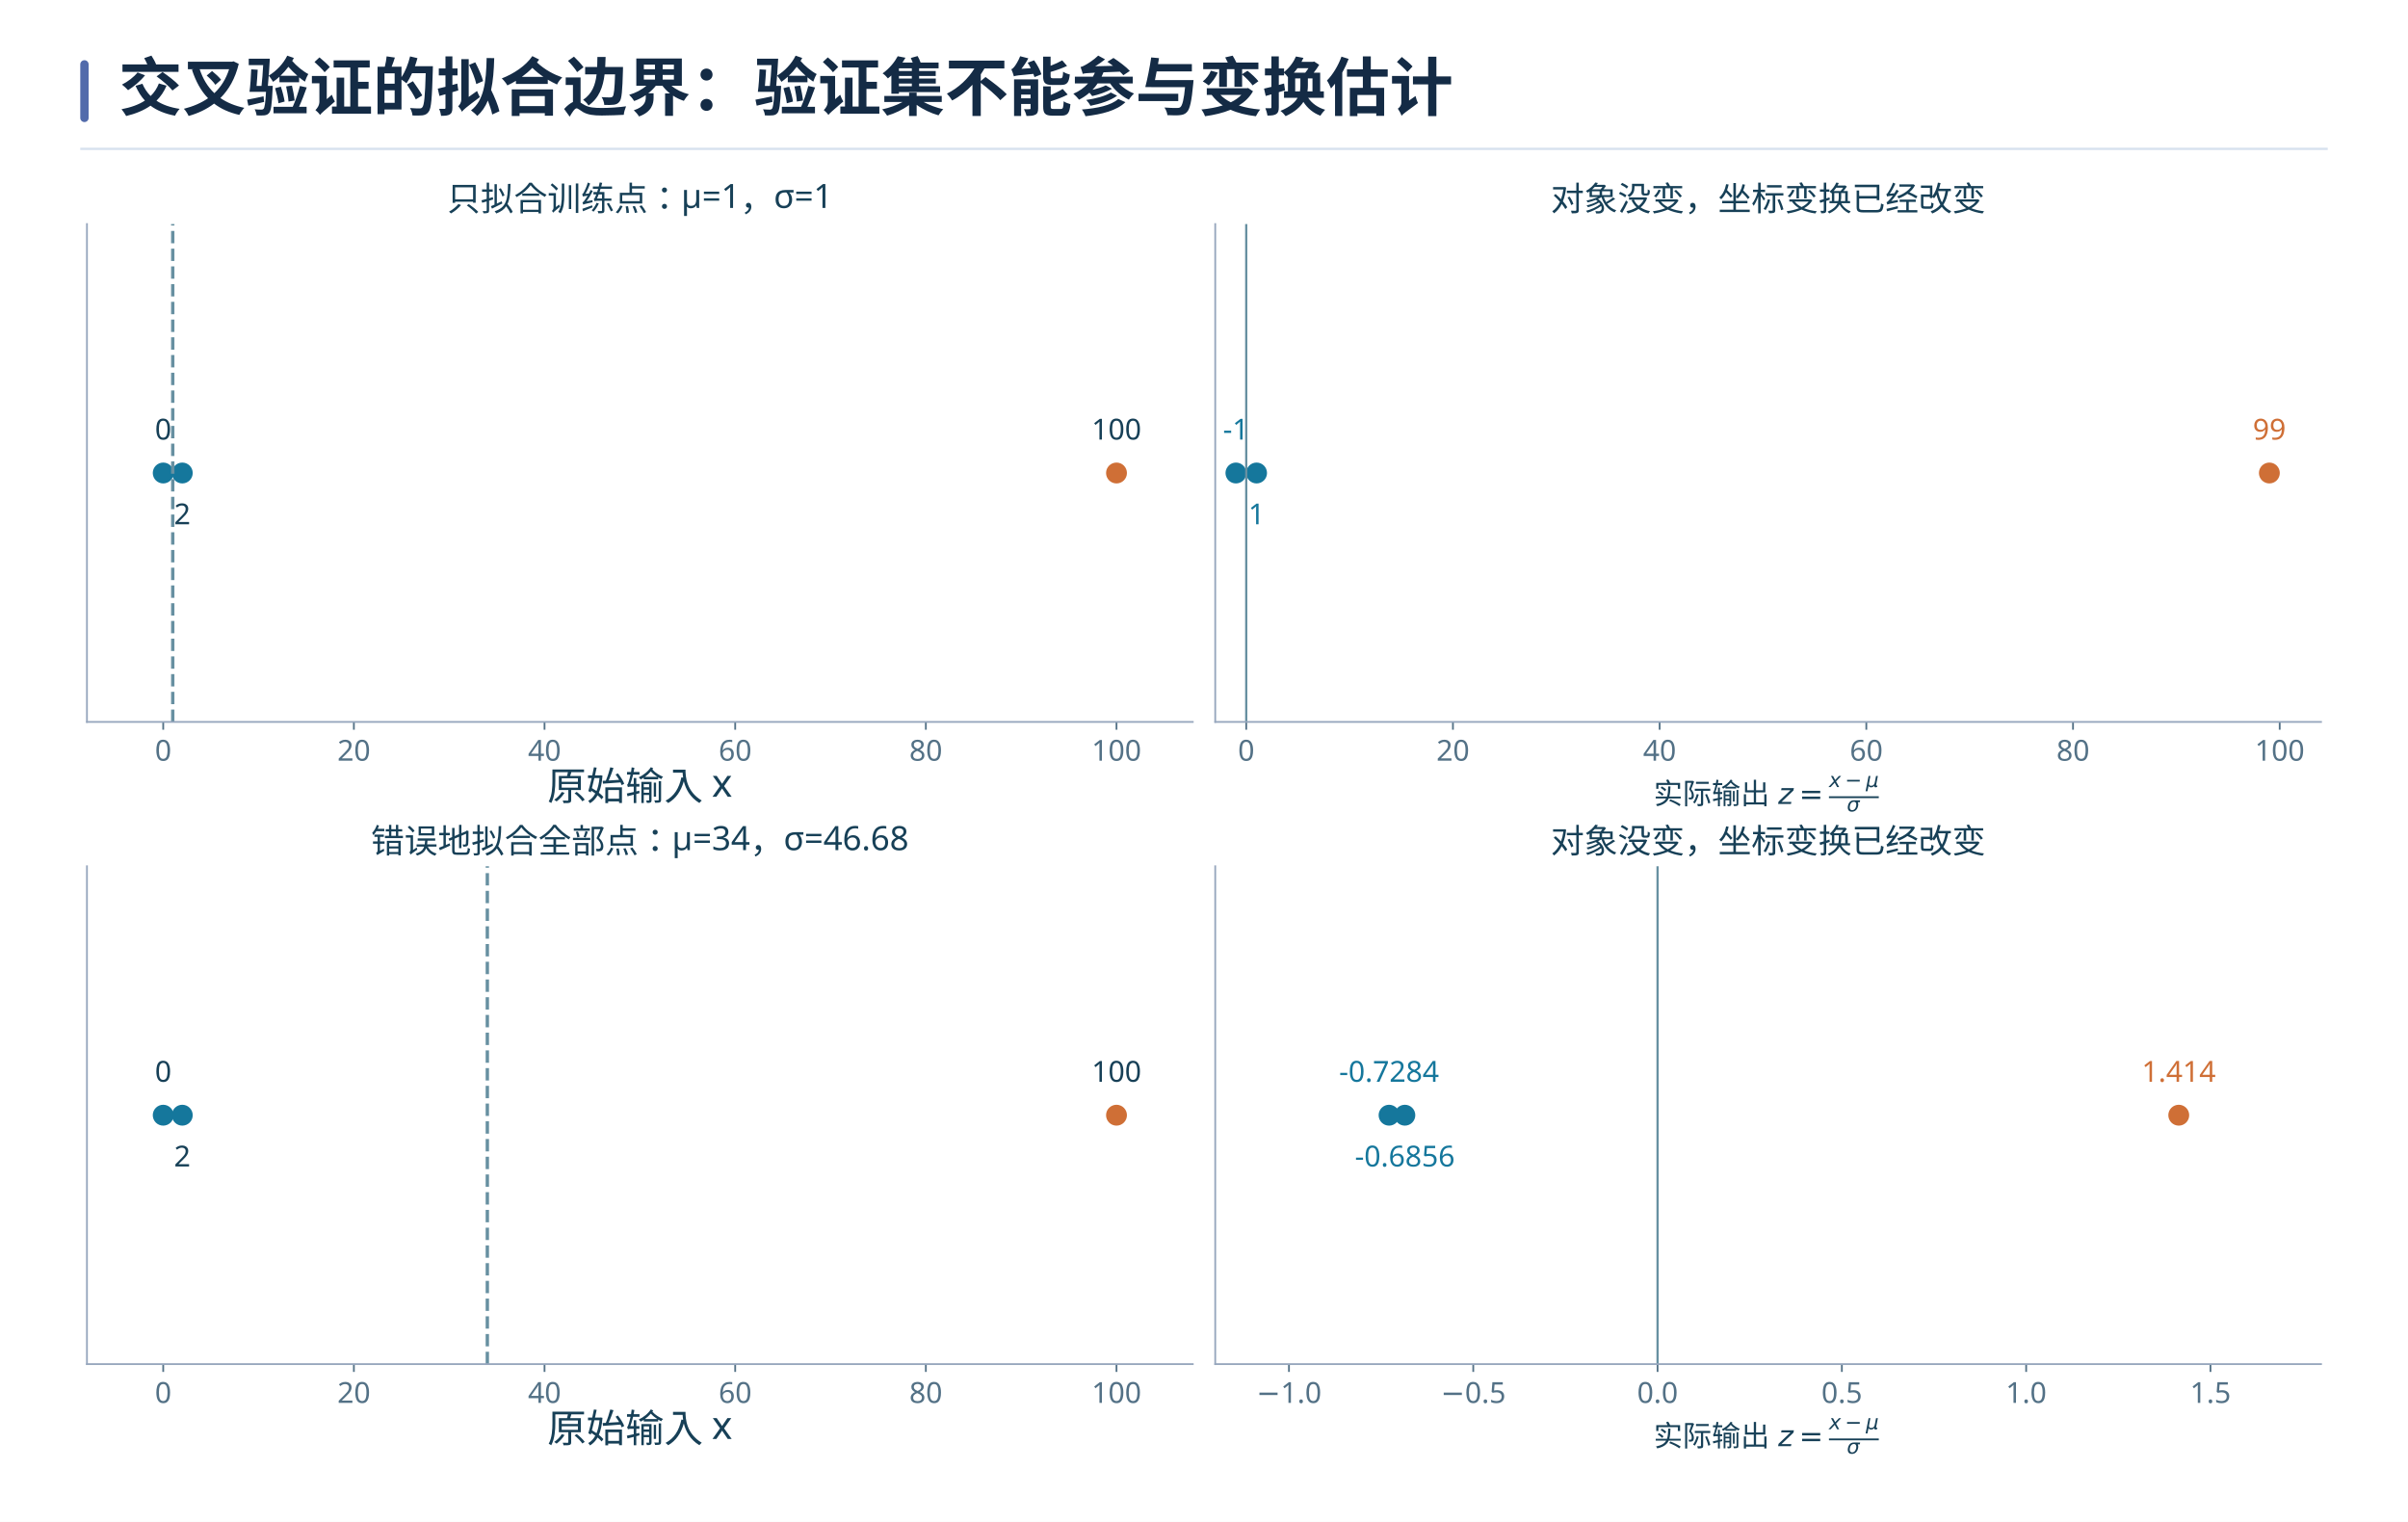
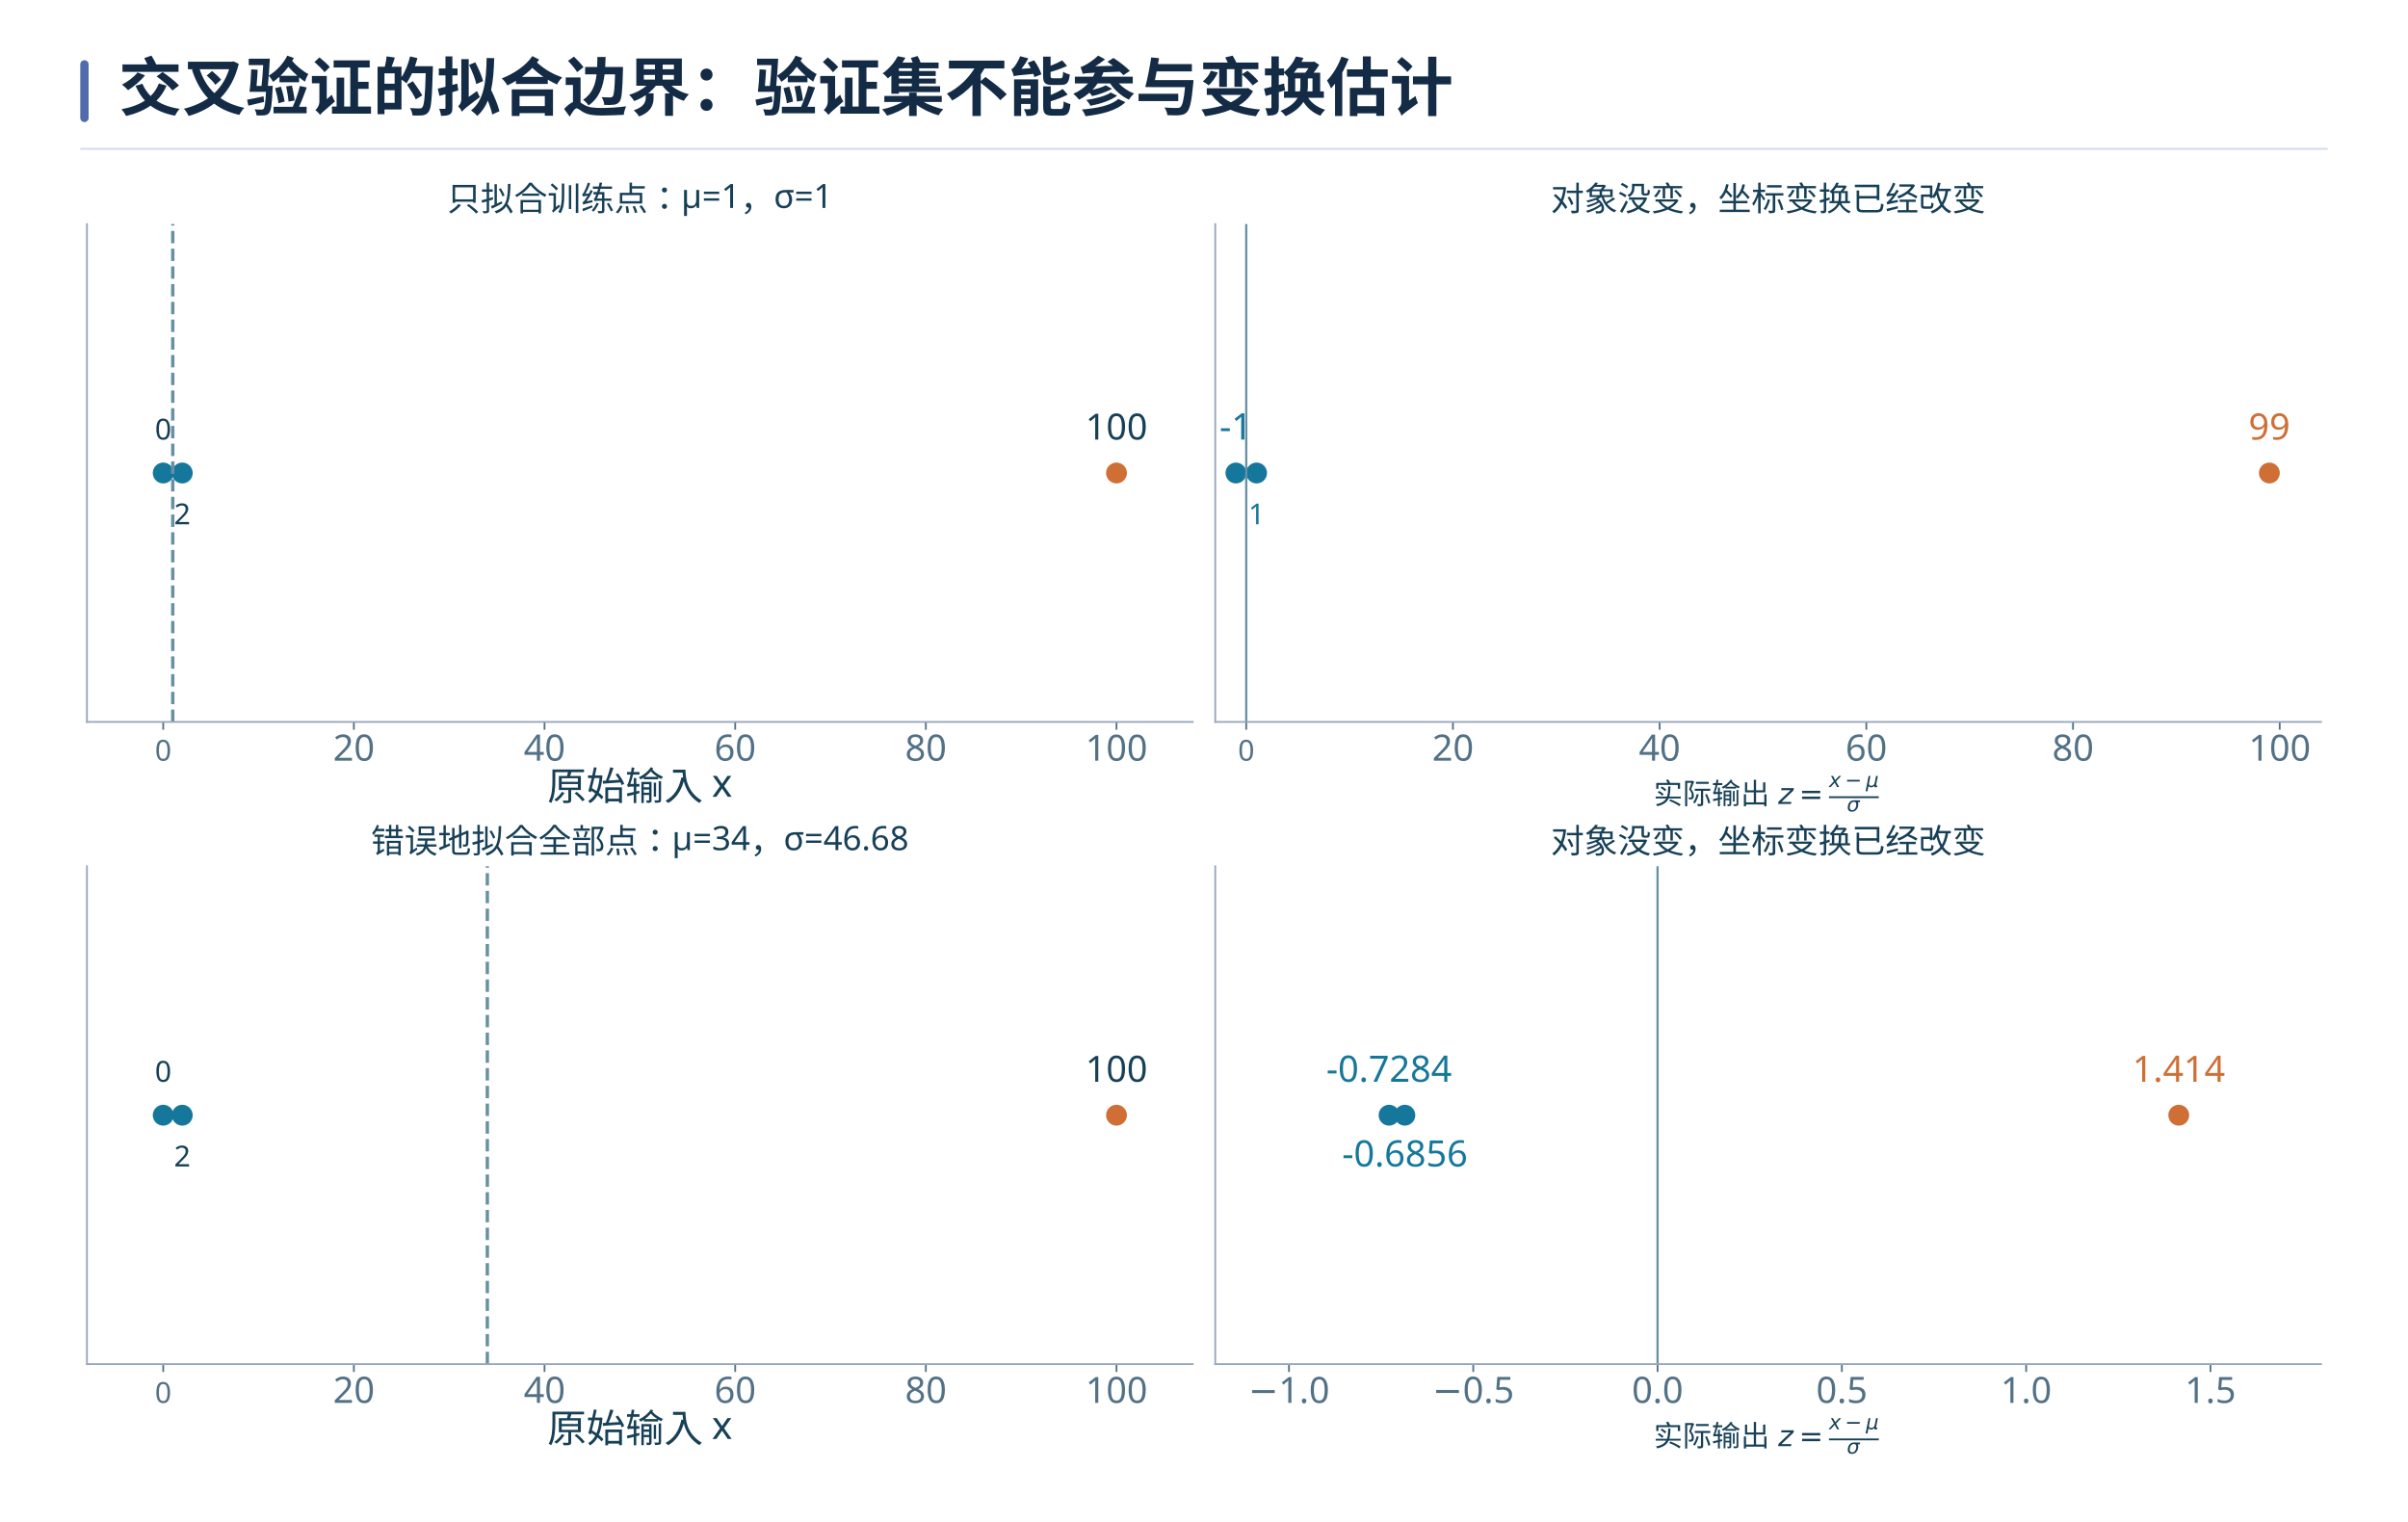
<svg xmlns="http://www.w3.org/2000/svg" xmlns:xlink="http://www.w3.org/1999/xlink" width="1440" height="910" viewBox="0 0 1440 910" role="img" aria-labelledby="book-plate-title">
  <rect width="1440" height="910" fill="#ffffff" />
  <g font-family="Microsoft YaHei, Noto Sans CJK SC, Arial, sans-serif">
    <rect x="48" y="36" width="5" height="37" rx="2.5" fill="#526bab" />
    <text x="71" y="66" font-size="38" font-weight="700" fill="#142b45">交叉验证的拟合边界：验证集不能参与变换估计</text>
    <path d="M48 89 H1392" stroke="#d7e1ee" stroke-width="1.4" />
  </g>
  <svg width="1344" height="768" viewBox="0 0 1008 576" version="1.1" x="48" y="106" overflow="hidden">
    <defs>
      <style type="text/css">*{stroke-linejoin: round; stroke-linecap: butt}</style>
    </defs>
    <g id="figure_1">
      <g id="patch_1">
        <path d="M 0 576 L 1008 576 L 1008 0 L 0 0 z " style="fill: #ffffff" />
      </g>
      <g id="axes_1">
        <g id="patch_2">
          <path d="M 3 244.256 L 498.96 244.256 L 498.96 20.991 L 3 20.991 z " style="fill: #ffffff" />
        </g>
        <g id="PathCollection_1">
          <defs>
            <path id="mc27ac53681" d="M 0 4.183 C 1.109 4.183 2.174 3.743 2.958 2.958 C 3.743 2.174 4.183 1.109 4.183 0 C 4.183 -1.109 3.743 -2.174 2.958 -2.958 C 2.174 -3.743 1.109 -4.183 0 -4.183 C -1.109 -4.183 -2.174 -3.743 -2.958 -2.958 C -3.743 -2.174 -4.183 -1.109 -4.183 0 C -4.183 1.109 -3.743 2.174 -2.958 2.958 C -2.174 3.743 -1.109 4.183 0 4.183 z " style="stroke: #15779c" />
          </defs>
          <g clip-path="url(#p30f805424d)">
            <use xlink:href="#mc27ac53681" x="37.204" y="132.624" style="fill: #15779c; stroke: #15779c" />
            <use xlink:href="#mc27ac53681" x="45.755" y="132.624" style="fill: #15779c; stroke: #15779c" />
          </g>
        </g>
        <g id="PathCollection_2">
          <defs>
            <path id="maf6f6023a9" d="M 0 4.183 C 1.109 4.183 2.174 3.743 2.958 2.958 C 3.743 2.174 4.183 1.109 4.183 0 C 4.183 -1.109 3.743 -2.174 2.958 -2.958 C 2.174 -3.743 1.109 -4.183 0 -4.183 C -1.109 -4.183 -2.174 -3.743 -2.958 -2.958 C -3.743 -2.174 -4.183 -1.109 -4.183 0 C -4.183 1.109 -3.743 2.174 -2.958 2.958 C -2.174 3.743 -1.109 4.183 0 4.183 z " style="stroke: #cf6f36" />
          </defs>
          <g clip-path="url(#p30f805424d)">
            <use xlink:href="#maf6f6023a9" x="464.756" y="132.624" style="fill: #cf6f36; stroke: #cf6f36" />
          </g>
        </g>
        <g id="matplotlib.axis_1">
          <g id="xtick_1">
            <g id="line2d_1">
              <defs>
                <path id="m1bde48a609" d="M 0 0 L 0 3.5 " style="stroke: #537186; stroke-width: 0.8" />
              </defs>
              <g>
                <use xlink:href="#m1bde48a609" x="37.204" y="244.256" style="fill: #537186; stroke: #537186; stroke-width: 0.8" />
              </g>
            </g>
            <g id="text_1">
              <text style="font-size: 13px; font-family: 'Microsoft YaHei'; text-anchor: middle; fill: #537186" x="37.204" y="261.648" transform="rotate(-0 37.20436 261.648)">0</text>
            </g>
          </g>
          <g id="xtick_2">
            <g id="line2d_2">
              <g>
                <use xlink:href="#m1bde48a609" x="122.715" y="244.256" style="fill: #537186; stroke: #537186; stroke-width: 0.8" />
              </g>
            </g>
            <g id="text_2">
-               <text style="font-size: 13px; font-family: 'Microsoft YaHei'; text-anchor: middle; fill: #537186" x="122.715" y="261.648" transform="rotate(-0 122.7147 261.648)">20</text>
+               <text style="font-size: 16.33px; font-family: 'Microsoft YaHei'; text-anchor: middle; fill: #537186" x="122.715" y="261.648" transform="rotate(-0 122.7147 261.648)">20</text>
            </g>
          </g>
          <g id="xtick_3">
            <g id="line2d_3">
              <g>
                <use xlink:href="#m1bde48a609" x="208.225" y="244.256" style="fill: #537186; stroke: #537186; stroke-width: 0.8" />
              </g>
            </g>
            <g id="text_3">
-               <text style="font-size: 13px; font-family: 'Microsoft YaHei'; text-anchor: middle; fill: #537186" x="208.225" y="261.648" transform="rotate(-0 208.225 261.648)">40</text>
+               <text style="font-size: 16.33px; font-family: 'Microsoft YaHei'; text-anchor: middle; fill: #537186" x="208.225" y="261.648" transform="rotate(-0 208.225 261.648)">40</text>
            </g>
          </g>
          <g id="xtick_4">
            <g id="line2d_4">
              <g>
                <use xlink:href="#m1bde48a609" x="293.735" y="244.256" style="fill: #537186; stroke: #537186; stroke-width: 0.8" />
              </g>
            </g>
            <g id="text_4">
-               <text style="font-size: 13px; font-family: 'Microsoft YaHei'; text-anchor: middle; fill: #537186" x="293.735" y="261.648" transform="rotate(-0 293.7353 261.648)">60</text>
+               <text style="font-size: 16.33px; font-family: 'Microsoft YaHei'; text-anchor: middle; fill: #537186" x="293.735" y="261.648" transform="rotate(-0 293.7353 261.648)">60</text>
            </g>
          </g>
          <g id="xtick_5">
            <g id="line2d_5">
              <g>
                <use xlink:href="#m1bde48a609" x="379.246" y="244.256" style="fill: #537186; stroke: #537186; stroke-width: 0.8" />
              </g>
            </g>
            <g id="text_5">
-               <text style="font-size: 13px; font-family: 'Microsoft YaHei'; text-anchor: middle; fill: #537186" x="379.246" y="261.648" transform="rotate(-0 379.2456 261.648)">80</text>
+               <text style="font-size: 16.33px; font-family: 'Microsoft YaHei'; text-anchor: middle; fill: #537186" x="379.246" y="261.648" transform="rotate(-0 379.2456 261.648)">80</text>
            </g>
          </g>
          <g id="xtick_6">
            <g id="line2d_6">
              <g>
                <use xlink:href="#m1bde48a609" x="464.756" y="244.256" style="fill: #537186; stroke: #537186; stroke-width: 0.8" />
              </g>
            </g>
            <g id="text_6">
-               <text style="font-size: 13px; font-family: 'Microsoft YaHei'; text-anchor: middle; fill: #537186" x="464.756" y="261.648" transform="rotate(-0 464.7559 261.648)">100</text>
+               <text style="font-size: 16.22px; font-family: 'Microsoft YaHei'; text-anchor: middle; fill: #537186" x="464.756" y="261.648" transform="rotate(-0 464.7559 261.648)">100</text>
            </g>
          </g>
          <g id="text_7">
            <text style="font-size: 17.46px; font-family: 'Microsoft YaHei'; text-anchor: middle; fill: #174057" x="250.98" y="279.272" transform="rotate(-0 250.9801 279.2716)">原始输入 x</text>
          </g>
        </g>
        <g id="matplotlib.axis_2" />
        <g id="line2d_7">
          <path d="M 41.48 244.256 L 41.48 20.991 " clip-path="url(#p30f805424d)" style="fill: none; stroke-dasharray: 5.55,2.4; stroke-dashoffset: 0; stroke: #6790a1; stroke-width: 1.5" />
        </g>
        <g id="patch_3">
          <path d="M 3 244.256 L 3 20.991 " style="fill: none; stroke: #96a6bd; stroke-width: 0.8; stroke-linejoin: miter; stroke-linecap: square" />
        </g>
        <g id="patch_4">
          <path d="M 3 244.256 L 498.96 244.256 " style="fill: none; stroke: #96a6bd; stroke-width: 0.8; stroke-linejoin: miter; stroke-linecap: square" />
        </g>
        <g id="text_8">
          <text style="font-size: 13px; font-family: 'Microsoft YaHei'; text-anchor: middle; fill: #174057" x="37.204" y="117.624" transform="rotate(-0 37.20436 117.6235)">0</text>
        </g>
        <g id="text_9">
          <text style="font-size: 13px; font-family: 'Microsoft YaHei'; text-anchor: middle; fill: #174057" x="45.755" y="155.624" transform="rotate(-0 45.75539 155.6235)">2</text>
        </g>
        <g id="text_10">
-           <text style="font-size: 13px; font-family: 'Microsoft YaHei'; text-anchor: middle; fill: #174057" x="464.756" y="117.624" transform="rotate(-0 464.7559 117.6235)">100</text>
+           <text style="font-size: 16.22px; font-family: 'Microsoft YaHei'; text-anchor: middle; fill: #174057" x="464.756" y="117.624" transform="rotate(-0 464.7559 117.6235)">100</text>
        </g>
        <g id="text_11">
          <text style="font-size: 15px; font-family: 'Microsoft YaHei'; text-anchor: middle; fill: #174057" x="250.98" y="14.991" transform="rotate(-0 250.9801 14.99086)">只拟合训练点：μ=1，σ=1</text>
        </g>
      </g>
      <g id="axes_2">
        <g id="patch_5">
          <path d="M 509.04 244.256 L 1005 244.256 L 1005 20.991 L 509.04 20.991 z " style="fill: #ffffff" />
        </g>
        <g id="PathCollection_3">
          <defs>
            <path id="C0_0_fd7e478683" d="M 0 4.183 C 1.109 4.183 2.174 3.743 2.958 2.958 C 3.743 2.174 4.183 1.109 4.183 -0 C 4.183 -1.109 3.743 -2.174 2.958 -2.958 C 2.174 -3.743 1.109 -4.183 0 -4.183 C -1.109 -4.183 -2.174 -3.743 -2.958 -2.958 C -3.743 -2.174 -4.183 -1.109 -4.183 0 C -4.183 1.109 -3.743 2.174 -2.958 2.958 C -2.174 3.743 -1.109 4.183 0 4.183 z " />
          </defs>
          <g clip-path="url(#p807c20717e)">
            <use xlink:href="#C0_0_fd7e478683" x="518.31" y="132.624" style="fill: #15779c; stroke: #15779c" />
          </g>
          <g clip-path="url(#p807c20717e)">
            <use xlink:href="#C0_0_fd7e478683" x="527.581" y="132.624" style="fill: #15779c; stroke: #15779c" />
          </g>
          <g clip-path="url(#p807c20717e)">
            <use xlink:href="#C0_0_fd7e478683" x="981.824" y="132.624" style="fill: #cf6f36; stroke: #cf6f36" />
          </g>
        </g>
        <g id="matplotlib.axis_3">
          <g id="xtick_7">
            <g id="line2d_8">
              <g>
                <use xlink:href="#m1bde48a609" x="522.945" y="244.256" style="fill: #537186; stroke: #537186; stroke-width: 0.8" />
              </g>
            </g>
            <g id="text_12">
              <text style="font-size: 13px; font-family: 'Microsoft YaHei'; text-anchor: middle; fill: #537186" x="522.945" y="261.648" transform="rotate(-0 522.9454 261.648)">0</text>
            </g>
          </g>
          <g id="xtick_8">
            <g id="line2d_9">
              <g>
                <use xlink:href="#m1bde48a609" x="615.648" y="244.256" style="fill: #537186; stroke: #537186; stroke-width: 0.8" />
              </g>
            </g>
            <g id="text_13">
-               <text style="font-size: 13px; font-family: 'Microsoft YaHei'; text-anchor: middle; fill: #537186" x="615.648" y="261.648" transform="rotate(-0 615.6482 261.648)">20</text>
+               <text style="font-size: 16.33px; font-family: 'Microsoft YaHei'; text-anchor: middle; fill: #537186" x="615.648" y="261.648" transform="rotate(-0 615.6482 261.648)">20</text>
            </g>
          </g>
          <g id="xtick_9">
            <g id="line2d_10">
              <g>
                <use xlink:href="#m1bde48a609" x="708.351" y="244.256" style="fill: #537186; stroke: #537186; stroke-width: 0.8" />
              </g>
            </g>
            <g id="text_14">
-               <text style="font-size: 13px; font-family: 'Microsoft YaHei'; text-anchor: middle; fill: #537186" x="708.351" y="261.648" transform="rotate(-0 708.3509 261.648)">40</text>
+               <text style="font-size: 16.33px; font-family: 'Microsoft YaHei'; text-anchor: middle; fill: #537186" x="708.351" y="261.648" transform="rotate(-0 708.3509 261.648)">40</text>
            </g>
          </g>
          <g id="xtick_10">
            <g id="line2d_11">
              <g>
                <use xlink:href="#m1bde48a609" x="801.054" y="244.256" style="fill: #537186; stroke: #537186; stroke-width: 0.8" />
              </g>
            </g>
            <g id="text_15">
-               <text style="font-size: 13px; font-family: 'Microsoft YaHei'; text-anchor: middle; fill: #537186" x="801.054" y="261.648" transform="rotate(-0 801.0537 261.648)">60</text>
+               <text style="font-size: 16.33px; font-family: 'Microsoft YaHei'; text-anchor: middle; fill: #537186" x="801.054" y="261.648" transform="rotate(-0 801.0537 261.648)">60</text>
            </g>
          </g>
          <g id="xtick_11">
            <g id="line2d_12">
              <g>
                <use xlink:href="#m1bde48a609" x="893.756" y="244.256" style="fill: #537186; stroke: #537186; stroke-width: 0.8" />
              </g>
            </g>
            <g id="text_16">
-               <text style="font-size: 13px; font-family: 'Microsoft YaHei'; text-anchor: middle; fill: #537186" x="893.756" y="261.648" transform="rotate(-0 893.7564 261.648)">80</text>
+               <text style="font-size: 16.33px; font-family: 'Microsoft YaHei'; text-anchor: middle; fill: #537186" x="893.756" y="261.648" transform="rotate(-0 893.7564 261.648)">80</text>
            </g>
          </g>
          <g id="xtick_12">
            <g id="line2d_13">
              <g>
                <use xlink:href="#m1bde48a609" x="986.459" y="244.256" style="fill: #537186; stroke: #537186; stroke-width: 0.8" />
              </g>
            </g>
            <g id="text_17">
-               <text style="font-size: 13px; font-family: 'Microsoft YaHei'; text-anchor: middle; fill: #537186" x="986.459" y="261.648" transform="rotate(-0 986.4592 261.648)">100</text>
+               <text style="font-size: 16.22px; font-family: 'Microsoft YaHei'; text-anchor: middle; fill: #537186" x="986.459" y="261.648" transform="rotate(-0 986.4592 261.648)">100</text>
            </g>
          </g>
          <g id="text_18">
            <g style="fill: #174057" transform="translate(705.6699 281.4898)">
              <text>
                <tspan x="0" y="-0.436" style="font-size: 13px; font-family: 'Microsoft YaHei'; fill: #174057">实</tspan>
                <tspan x="13" y="-0.436" style="font-size: 13px; font-family: 'Microsoft YaHei'; fill: #174057">际</tspan>
                <tspan x="26" y="-0.436" style="font-size: 13px; font-family: 'Microsoft YaHei'; fill: #174057">输</tspan>
                <tspan x="39" y="-0.436" style="font-size: 13px; font-family: 'Microsoft YaHei'; fill: #174057">出</tspan>
                <tspan x="52" y="-0.436" style="font-size: 13px; font-family: 'Microsoft YaHei'; fill: #174057"> </tspan>
                <tspan x="55.847" y="-0.436" style="font-style: oblique; font-size: 13px; font-family: 'DejaVu Sans'; fill: #174057">z</tspan>
                <tspan x="65.203" y="-0.436" style="font-size: 13px; font-family: 'DejaVu Sans'; fill: #174057">=</tspan>
                <tspan x="78.628" y="-8.023" style="font-style: oblique; font-size: 9.1px; font-family: 'DejaVu Sans'; fill: #174057">x</tspan>
                <tspan x="86.628" y="2.908" style="font-style: oblique; font-size: 9.1px; font-family: 'DejaVu Sans'; fill: #174057">σ</tspan>
                <tspan x="95.184" y="-8.023" style="font-style: oblique; font-size: 9.1px; font-family: 'DejaVu Sans'; fill: #174057">μ</tspan>
                <tspan x="85.787" y="-8.023" style="font-size: 9.1px; font-family: 'DejaVu Sans'; fill: #174057">−</tspan>
              </text>
              <rect x="78.628" y="-3.881" width="22.346" height="0.812" />
            </g>
          </g>
        </g>
        <g id="matplotlib.axis_4" />
        <g id="line2d_14">
          <path d="M 522.945 244.256 L 522.945 20.991 " clip-path="url(#p807c20717e)" style="fill: none; stroke: #6790a1; stroke-linecap: square" />
        </g>
        <g id="patch_6">
          <path d="M 509.04 244.256 L 509.04 20.991 " style="fill: none; stroke: #96a6bd; stroke-width: 0.8; stroke-linejoin: miter; stroke-linecap: square" />
        </g>
        <g id="patch_7">
          <path d="M 509.04 244.256 L 1005 244.256 " style="fill: none; stroke: #96a6bd; stroke-width: 0.8; stroke-linejoin: miter; stroke-linecap: square" />
        </g>
        <g id="text_19">
-           <text style="font-size: 13px; font-family: 'Microsoft YaHei'; text-anchor: middle; fill: #15779c" x="518.31" y="117.624" transform="rotate(-0 518.3103 117.6235)">-1</text>
+           <text style="font-size: 16.49px; font-family: 'Microsoft YaHei'; text-anchor: middle; fill: #15779c" x="518.31" y="117.624" transform="rotate(-0 518.3103 117.6235)">-1</text>
        </g>
        <g id="text_20">
          <text style="font-size: 13px; font-family: 'Microsoft YaHei'; text-anchor: middle; fill: #15779c" x="527.581" y="155.624" transform="rotate(-0 527.5806 155.6235)">1</text>
        </g>
        <g id="text_21">
-           <text style="font-size: 13px; font-family: 'Microsoft YaHei'; text-anchor: middle; fill: #cf6f36" x="981.824" y="117.624" transform="rotate(-0 981.8241 117.6235)">99</text>
+           <text style="font-size: 16.33px; font-family: 'Microsoft YaHei'; text-anchor: middle; fill: #cf6f36" x="981.824" y="117.624" transform="rotate(-0 981.8241 117.6235)">99</text>
        </g>
        <g id="text_22">
          <text style="font-size: 15px; font-family: 'Microsoft YaHei'; text-anchor: middle; fill: #174057" x="757.02" y="14.991" transform="rotate(-0 757.0199 14.99086)">对象没变，坐标变换已经改变</text>
        </g>
      </g>
      <g id="axes_3">
        <g id="patch_8">
          <path d="M 3 532.256 L 498.96 532.256 L 498.96 308.991 L 3 308.991 z " style="fill: #ffffff" />
        </g>
        <g id="PathCollection_4">
          <g clip-path="url(#p3cd3c41c37)">
            <use xlink:href="#mc27ac53681" x="37.204" y="420.624" style="fill: #15779c; stroke: #15779c" />
            <use xlink:href="#mc27ac53681" x="45.755" y="420.624" style="fill: #15779c; stroke: #15779c" />
          </g>
        </g>
        <g id="PathCollection_5">
          <g clip-path="url(#p3cd3c41c37)">
            <use xlink:href="#maf6f6023a9" x="464.756" y="420.624" style="fill: #cf6f36; stroke: #cf6f36" />
          </g>
        </g>
        <g id="matplotlib.axis_5">
          <g id="xtick_13">
            <g id="line2d_15">
              <g>
                <use xlink:href="#m1bde48a609" x="37.204" y="532.256" style="fill: #537186; stroke: #537186; stroke-width: 0.8" />
              </g>
            </g>
            <g id="text_23">
              <text style="font-size: 13px; font-family: 'Microsoft YaHei'; text-anchor: middle; fill: #537186" x="37.204" y="549.648" transform="rotate(-0 37.20436 549.648)">0</text>
            </g>
          </g>
          <g id="xtick_14">
            <g id="line2d_16">
              <g>
                <use xlink:href="#m1bde48a609" x="122.715" y="532.256" style="fill: #537186; stroke: #537186; stroke-width: 0.8" />
              </g>
            </g>
            <g id="text_24">
-               <text style="font-size: 13px; font-family: 'Microsoft YaHei'; text-anchor: middle; fill: #537186" x="122.715" y="549.648" transform="rotate(-0 122.7147 549.648)">20</text>
+               <text style="font-size: 16.33px; font-family: 'Microsoft YaHei'; text-anchor: middle; fill: #537186" x="122.715" y="549.648" transform="rotate(-0 122.7147 549.648)">20</text>
            </g>
          </g>
          <g id="xtick_15">
            <g id="line2d_17">
              <g>
                <use xlink:href="#m1bde48a609" x="208.225" y="532.256" style="fill: #537186; stroke: #537186; stroke-width: 0.8" />
              </g>
            </g>
            <g id="text_25">
-               <text style="font-size: 13px; font-family: 'Microsoft YaHei'; text-anchor: middle; fill: #537186" x="208.225" y="549.648" transform="rotate(-0 208.225 549.648)">40</text>
+               <text style="font-size: 16.33px; font-family: 'Microsoft YaHei'; text-anchor: middle; fill: #537186" x="208.225" y="549.648" transform="rotate(-0 208.225 549.648)">40</text>
            </g>
          </g>
          <g id="xtick_16">
            <g id="line2d_18">
              <g>
                <use xlink:href="#m1bde48a609" x="293.735" y="532.256" style="fill: #537186; stroke: #537186; stroke-width: 0.8" />
              </g>
            </g>
            <g id="text_26">
-               <text style="font-size: 13px; font-family: 'Microsoft YaHei'; text-anchor: middle; fill: #537186" x="293.735" y="549.648" transform="rotate(-0 293.7353 549.648)">60</text>
+               <text style="font-size: 16.33px; font-family: 'Microsoft YaHei'; text-anchor: middle; fill: #537186" x="293.735" y="549.648" transform="rotate(-0 293.7353 549.648)">60</text>
            </g>
          </g>
          <g id="xtick_17">
            <g id="line2d_19">
              <g>
                <use xlink:href="#m1bde48a609" x="379.246" y="532.256" style="fill: #537186; stroke: #537186; stroke-width: 0.8" />
              </g>
            </g>
            <g id="text_27">
-               <text style="font-size: 13px; font-family: 'Microsoft YaHei'; text-anchor: middle; fill: #537186" x="379.246" y="549.648" transform="rotate(-0 379.2456 549.648)">80</text>
+               <text style="font-size: 16.33px; font-family: 'Microsoft YaHei'; text-anchor: middle; fill: #537186" x="379.246" y="549.648" transform="rotate(-0 379.2456 549.648)">80</text>
            </g>
          </g>
          <g id="xtick_18">
            <g id="line2d_20">
              <g>
                <use xlink:href="#m1bde48a609" x="464.756" y="532.256" style="fill: #537186; stroke: #537186; stroke-width: 0.8" />
              </g>
            </g>
            <g id="text_28">
-               <text style="font-size: 13px; font-family: 'Microsoft YaHei'; text-anchor: middle; fill: #537186" x="464.756" y="549.648" transform="rotate(-0 464.7559 549.648)">100</text>
+               <text style="font-size: 16.22px; font-family: 'Microsoft YaHei'; text-anchor: middle; fill: #537186" x="464.756" y="549.648" transform="rotate(-0 464.7559 549.648)">100</text>
            </g>
          </g>
          <g id="text_29">
            <text style="font-size: 17.46px; font-family: 'Microsoft YaHei'; text-anchor: middle; fill: #174057" x="250.98" y="567.272" transform="rotate(-0 250.9801 567.2716)">原始输入 x</text>
          </g>
        </g>
        <g id="matplotlib.axis_6" />
        <g id="line2d_21">
          <path d="M 182.572 532.256 L 182.572 308.991 " clip-path="url(#p3cd3c41c37)" style="fill: none; stroke-dasharray: 5.55,2.4; stroke-dashoffset: 0; stroke: #6790a1; stroke-width: 1.5" />
        </g>
        <g id="patch_9">
          <path d="M 3 532.256 L 3 308.991 " style="fill: none; stroke: #96a6bd; stroke-width: 0.8; stroke-linejoin: miter; stroke-linecap: square" />
        </g>
        <g id="patch_10">
          <path d="M 3 532.256 L 498.96 532.256 " style="fill: none; stroke: #96a6bd; stroke-width: 0.8; stroke-linejoin: miter; stroke-linecap: square" />
        </g>
        <g id="text_30">
          <text style="font-size: 13px; font-family: 'Microsoft YaHei'; text-anchor: middle; fill: #174057" x="37.204" y="405.624" transform="rotate(-0 37.20436 405.6235)">0</text>
        </g>
        <g id="text_31">
          <text style="font-size: 13px; font-family: 'Microsoft YaHei'; text-anchor: middle; fill: #174057" x="45.755" y="443.624" transform="rotate(-0 45.75539 443.6235)">2</text>
        </g>
        <g id="text_32">
-           <text style="font-size: 13px; font-family: 'Microsoft YaHei'; text-anchor: middle; fill: #174057" x="464.756" y="405.624" transform="rotate(-0 464.7559 405.6235)">100</text>
+           <text style="font-size: 16.22px; font-family: 'Microsoft YaHei'; text-anchor: middle; fill: #174057" x="464.756" y="405.624" transform="rotate(-0 464.7559 405.6235)">100</text>
        </g>
        <g id="text_33">
          <text style="font-size: 15px; font-family: 'Microsoft YaHei'; text-anchor: middle; fill: #174057" x="250.98" y="302.991" transform="rotate(-0 250.9801 302.9909)">错误地拟合全部点：μ=34，σ=46.68</text>
        </g>
      </g>
      <g id="axes_4">
        <g id="patch_11">
          <path d="M 509.04 532.256 L 1005 532.256 L 1005 308.991 L 509.04 308.991 z " style="fill: #ffffff" />
        </g>
        <g id="PathCollection_6">
          <defs>
            <path id="C1_0_72657f9dbe" d="M 0 4.183 C 1.109 4.183 2.174 3.743 2.958 2.958 C 3.743 2.174 4.183 1.109 4.183 -0 C 4.183 -1.109 3.743 -2.174 2.958 -2.958 C 2.174 -3.743 1.109 -4.183 0 -4.183 C -1.109 -4.183 -2.174 -3.743 -2.958 -2.958 C -3.743 -2.174 -4.183 -1.109 -4.183 0 C -4.183 1.109 -3.743 2.174 -2.958 2.958 C -2.174 3.743 -1.109 4.183 0 4.183 z " />
          </defs>
          <g clip-path="url(#p0c3eaecbf5)">
            <use xlink:href="#C1_0_72657f9dbe" x="587.001" y="420.624" style="fill: #15779c; stroke: #15779c" />
          </g>
          <g clip-path="url(#p0c3eaecbf5)">
            <use xlink:href="#C1_0_72657f9dbe" x="594.085" y="420.624" style="fill: #15779c; stroke: #15779c" />
          </g>
          <g clip-path="url(#p0c3eaecbf5)">
            <use xlink:href="#C1_0_72657f9dbe" x="941.186" y="420.624" style="fill: #cf6f36; stroke: #cf6f36" />
          </g>
        </g>
        <g id="matplotlib.axis_7">
          <g id="xtick_19">
            <g id="line2d_22">
              <g>
                <use xlink:href="#m1bde48a609" x="542.104" y="532.256" style="fill: #537186; stroke: #537186; stroke-width: 0.8" />
              </g>
            </g>
            <g id="text_34">
-               <text style="font-size: 13px; font-family: 'Microsoft YaHei'; text-anchor: middle; fill: #537186" x="542.104" y="549.648" transform="rotate(-0 542.104 549.648)">−1.0</text>
+               <text style="font-size: 16.22px; font-family: 'Microsoft YaHei'; text-anchor: middle; fill: #537186" x="542.104" y="549.648" transform="rotate(-0 542.104 549.648)">−1.0</text>
            </g>
          </g>
          <g id="xtick_20">
            <g id="line2d_23">
              <g>
                <use xlink:href="#m1bde48a609" x="624.764" y="532.256" style="fill: #537186; stroke: #537186; stroke-width: 0.8" />
              </g>
            </g>
            <g id="text_35">
-               <text style="font-size: 13px; font-family: 'Microsoft YaHei'; text-anchor: middle; fill: #537186" x="624.764" y="549.648" transform="rotate(-0 624.7639 549.648)">−0.5</text>
+               <text style="font-size: 16.33px; font-family: 'Microsoft YaHei'; text-anchor: middle; fill: #537186" x="624.764" y="549.648" transform="rotate(-0 624.7639 549.648)">−0.5</text>
            </g>
          </g>
          <g id="xtick_21">
            <g id="line2d_24">
              <g>
                <use xlink:href="#m1bde48a609" x="707.424" y="532.256" style="fill: #537186; stroke: #537186; stroke-width: 0.8" />
              </g>
            </g>
            <g id="text_36">
-               <text style="font-size: 13px; font-family: 'Microsoft YaHei'; text-anchor: middle; fill: #537186" x="707.424" y="549.648" transform="rotate(-0 707.4239 549.648)">0.0</text>
+               <text style="font-size: 16.33px; font-family: 'Microsoft YaHei'; text-anchor: middle; fill: #537186" x="707.424" y="549.648" transform="rotate(-0 707.4239 549.648)">0.0</text>
            </g>
          </g>
          <g id="xtick_22">
            <g id="line2d_25">
              <g>
                <use xlink:href="#m1bde48a609" x="790.084" y="532.256" style="fill: #537186; stroke: #537186; stroke-width: 0.8" />
              </g>
            </g>
            <g id="text_37">
-               <text style="font-size: 13px; font-family: 'Microsoft YaHei'; text-anchor: middle; fill: #537186" x="790.084" y="549.648" transform="rotate(-0 790.0839 549.648)">0.5</text>
+               <text style="font-size: 16.33px; font-family: 'Microsoft YaHei'; text-anchor: middle; fill: #537186" x="790.084" y="549.648" transform="rotate(-0 790.0839 549.648)">0.5</text>
            </g>
          </g>
          <g id="xtick_23">
            <g id="line2d_26">
              <g>
                <use xlink:href="#m1bde48a609" x="872.744" y="532.256" style="fill: #537186; stroke: #537186; stroke-width: 0.8" />
              </g>
            </g>
            <g id="text_38">
-               <text style="font-size: 13px; font-family: 'Microsoft YaHei'; text-anchor: middle; fill: #537186" x="872.744" y="549.648" transform="rotate(-0 872.7438 549.648)">1.0</text>
+               <text style="font-size: 16.22px; font-family: 'Microsoft YaHei'; text-anchor: middle; fill: #537186" x="872.744" y="549.648" transform="rotate(-0 872.7438 549.648)">1.0</text>
            </g>
          </g>
          <g id="xtick_24">
            <g id="line2d_27">
              <g>
                <use xlink:href="#m1bde48a609" x="955.404" y="532.256" style="fill: #537186; stroke: #537186; stroke-width: 0.8" />
              </g>
            </g>
            <g id="text_39">
-               <text style="font-size: 13px; font-family: 'Microsoft YaHei'; text-anchor: middle; fill: #537186" x="955.404" y="549.648" transform="rotate(-0 955.4038 549.648)">1.5</text>
+               <text style="font-size: 16.22px; font-family: 'Microsoft YaHei'; text-anchor: middle; fill: #537186" x="955.404" y="549.648" transform="rotate(-0 955.4038 549.648)">1.5</text>
            </g>
          </g>
          <g id="text_40">
            <g style="fill: #174057" transform="translate(705.6699 569.4898)">
              <text>
                <tspan x="0" y="-0.436" style="font-size: 13px; font-family: 'Microsoft YaHei'; fill: #174057">实</tspan>
                <tspan x="13" y="-0.436" style="font-size: 13px; font-family: 'Microsoft YaHei'; fill: #174057">际</tspan>
                <tspan x="26" y="-0.436" style="font-size: 13px; font-family: 'Microsoft YaHei'; fill: #174057">输</tspan>
                <tspan x="39" y="-0.436" style="font-size: 13px; font-family: 'Microsoft YaHei'; fill: #174057">出</tspan>
                <tspan x="52" y="-0.436" style="font-size: 13px; font-family: 'Microsoft YaHei'; fill: #174057"> </tspan>
                <tspan x="55.847" y="-0.436" style="font-style: oblique; font-size: 13px; font-family: 'DejaVu Sans'; fill: #174057">z</tspan>
                <tspan x="65.203" y="-0.436" style="font-size: 13px; font-family: 'DejaVu Sans'; fill: #174057">=</tspan>
                <tspan x="78.628" y="-8.023" style="font-style: oblique; font-size: 9.1px; font-family: 'DejaVu Sans'; fill: #174057">x</tspan>
                <tspan x="86.628" y="2.908" style="font-style: oblique; font-size: 9.1px; font-family: 'DejaVu Sans'; fill: #174057">σ</tspan>
                <tspan x="95.184" y="-8.023" style="font-style: oblique; font-size: 9.1px; font-family: 'DejaVu Sans'; fill: #174057">μ</tspan>
                <tspan x="85.787" y="-8.023" style="font-size: 9.1px; font-family: 'DejaVu Sans'; fill: #174057">−</tspan>
              </text>
              <rect x="78.628" y="-3.881" width="22.346" height="0.812" />
            </g>
          </g>
        </g>
        <g id="matplotlib.axis_8" />
        <g id="line2d_28">
          <path d="M 707.424 532.256 L 707.424 308.991 " clip-path="url(#p0c3eaecbf5)" style="fill: none; stroke: #6790a1; stroke-linecap: square" />
        </g>
        <g id="patch_12">
          <path d="M 509.04 532.256 L 509.04 308.991 " style="fill: none; stroke: #96a6bd; stroke-width: 0.8; stroke-linejoin: miter; stroke-linecap: square" />
        </g>
        <g id="patch_13">
          <path d="M 509.04 532.256 L 1005 532.256 " style="fill: none; stroke: #96a6bd; stroke-width: 0.8; stroke-linejoin: miter; stroke-linecap: square" />
        </g>
        <g id="text_41">
-           <text style="font-size: 13px; font-family: 'Microsoft YaHei'; text-anchor: middle; fill: #15779c" x="587.001" y="405.624" transform="rotate(-0 587.0011 405.6235)">-0.7284</text>
+           <text style="font-size: 16.33px; font-family: 'Microsoft YaHei'; text-anchor: middle; fill: #15779c" x="587.001" y="405.624" transform="rotate(-0 587.0011 405.6235)">-0.7284</text>
        </g>
        <g id="text_42">
-           <text style="font-size: 13px; font-family: 'Microsoft YaHei'; text-anchor: middle; fill: #15779c" x="594.085" y="443.624" transform="rotate(-0 594.0848 443.6235)">-0.6856</text>
+           <text style="font-size: 16.33px; font-family: 'Microsoft YaHei'; text-anchor: middle; fill: #15779c" x="594.085" y="443.624" transform="rotate(-0 594.0848 443.6235)">-0.6856</text>
        </g>
        <g id="text_43">
-           <text style="font-size: 13px; font-family: 'Microsoft YaHei'; text-anchor: middle; fill: #cf6f36" x="941.186" y="405.624" transform="rotate(-0 941.1858 405.6235)">1.414</text>
+           <text style="font-size: 16.27px; font-family: 'Microsoft YaHei'; text-anchor: middle; fill: #cf6f36" x="941.186" y="405.624" transform="rotate(-0 941.1858 405.6235)">1.414</text>
        </g>
        <g id="text_44">
          <text style="font-size: 15px; font-family: 'Microsoft YaHei'; text-anchor: middle; fill: #174057" x="757.02" y="302.991" transform="rotate(-0 757.0199 302.9909)">对象没变，坐标变换已经改变</text>
        </g>
      </g>
    </g>
    <defs>
      <clipPath id="p30f805424d">
        <rect x="3" y="20.991" width="495.96" height="223.265" />
      </clipPath>
      <clipPath id="p807c20717e">
        <rect x="509.04" y="20.991" width="495.96" height="223.265" />
      </clipPath>
      <clipPath id="p3cd3c41c37">
        <rect x="3" y="308.991" width="495.96" height="223.265" />
      </clipPath>
      <clipPath id="p0c3eaecbf5">
        <rect x="509.04" y="308.991" width="495.96" height="223.265" />
      </clipPath>
    </defs>
  </svg>
</svg>
